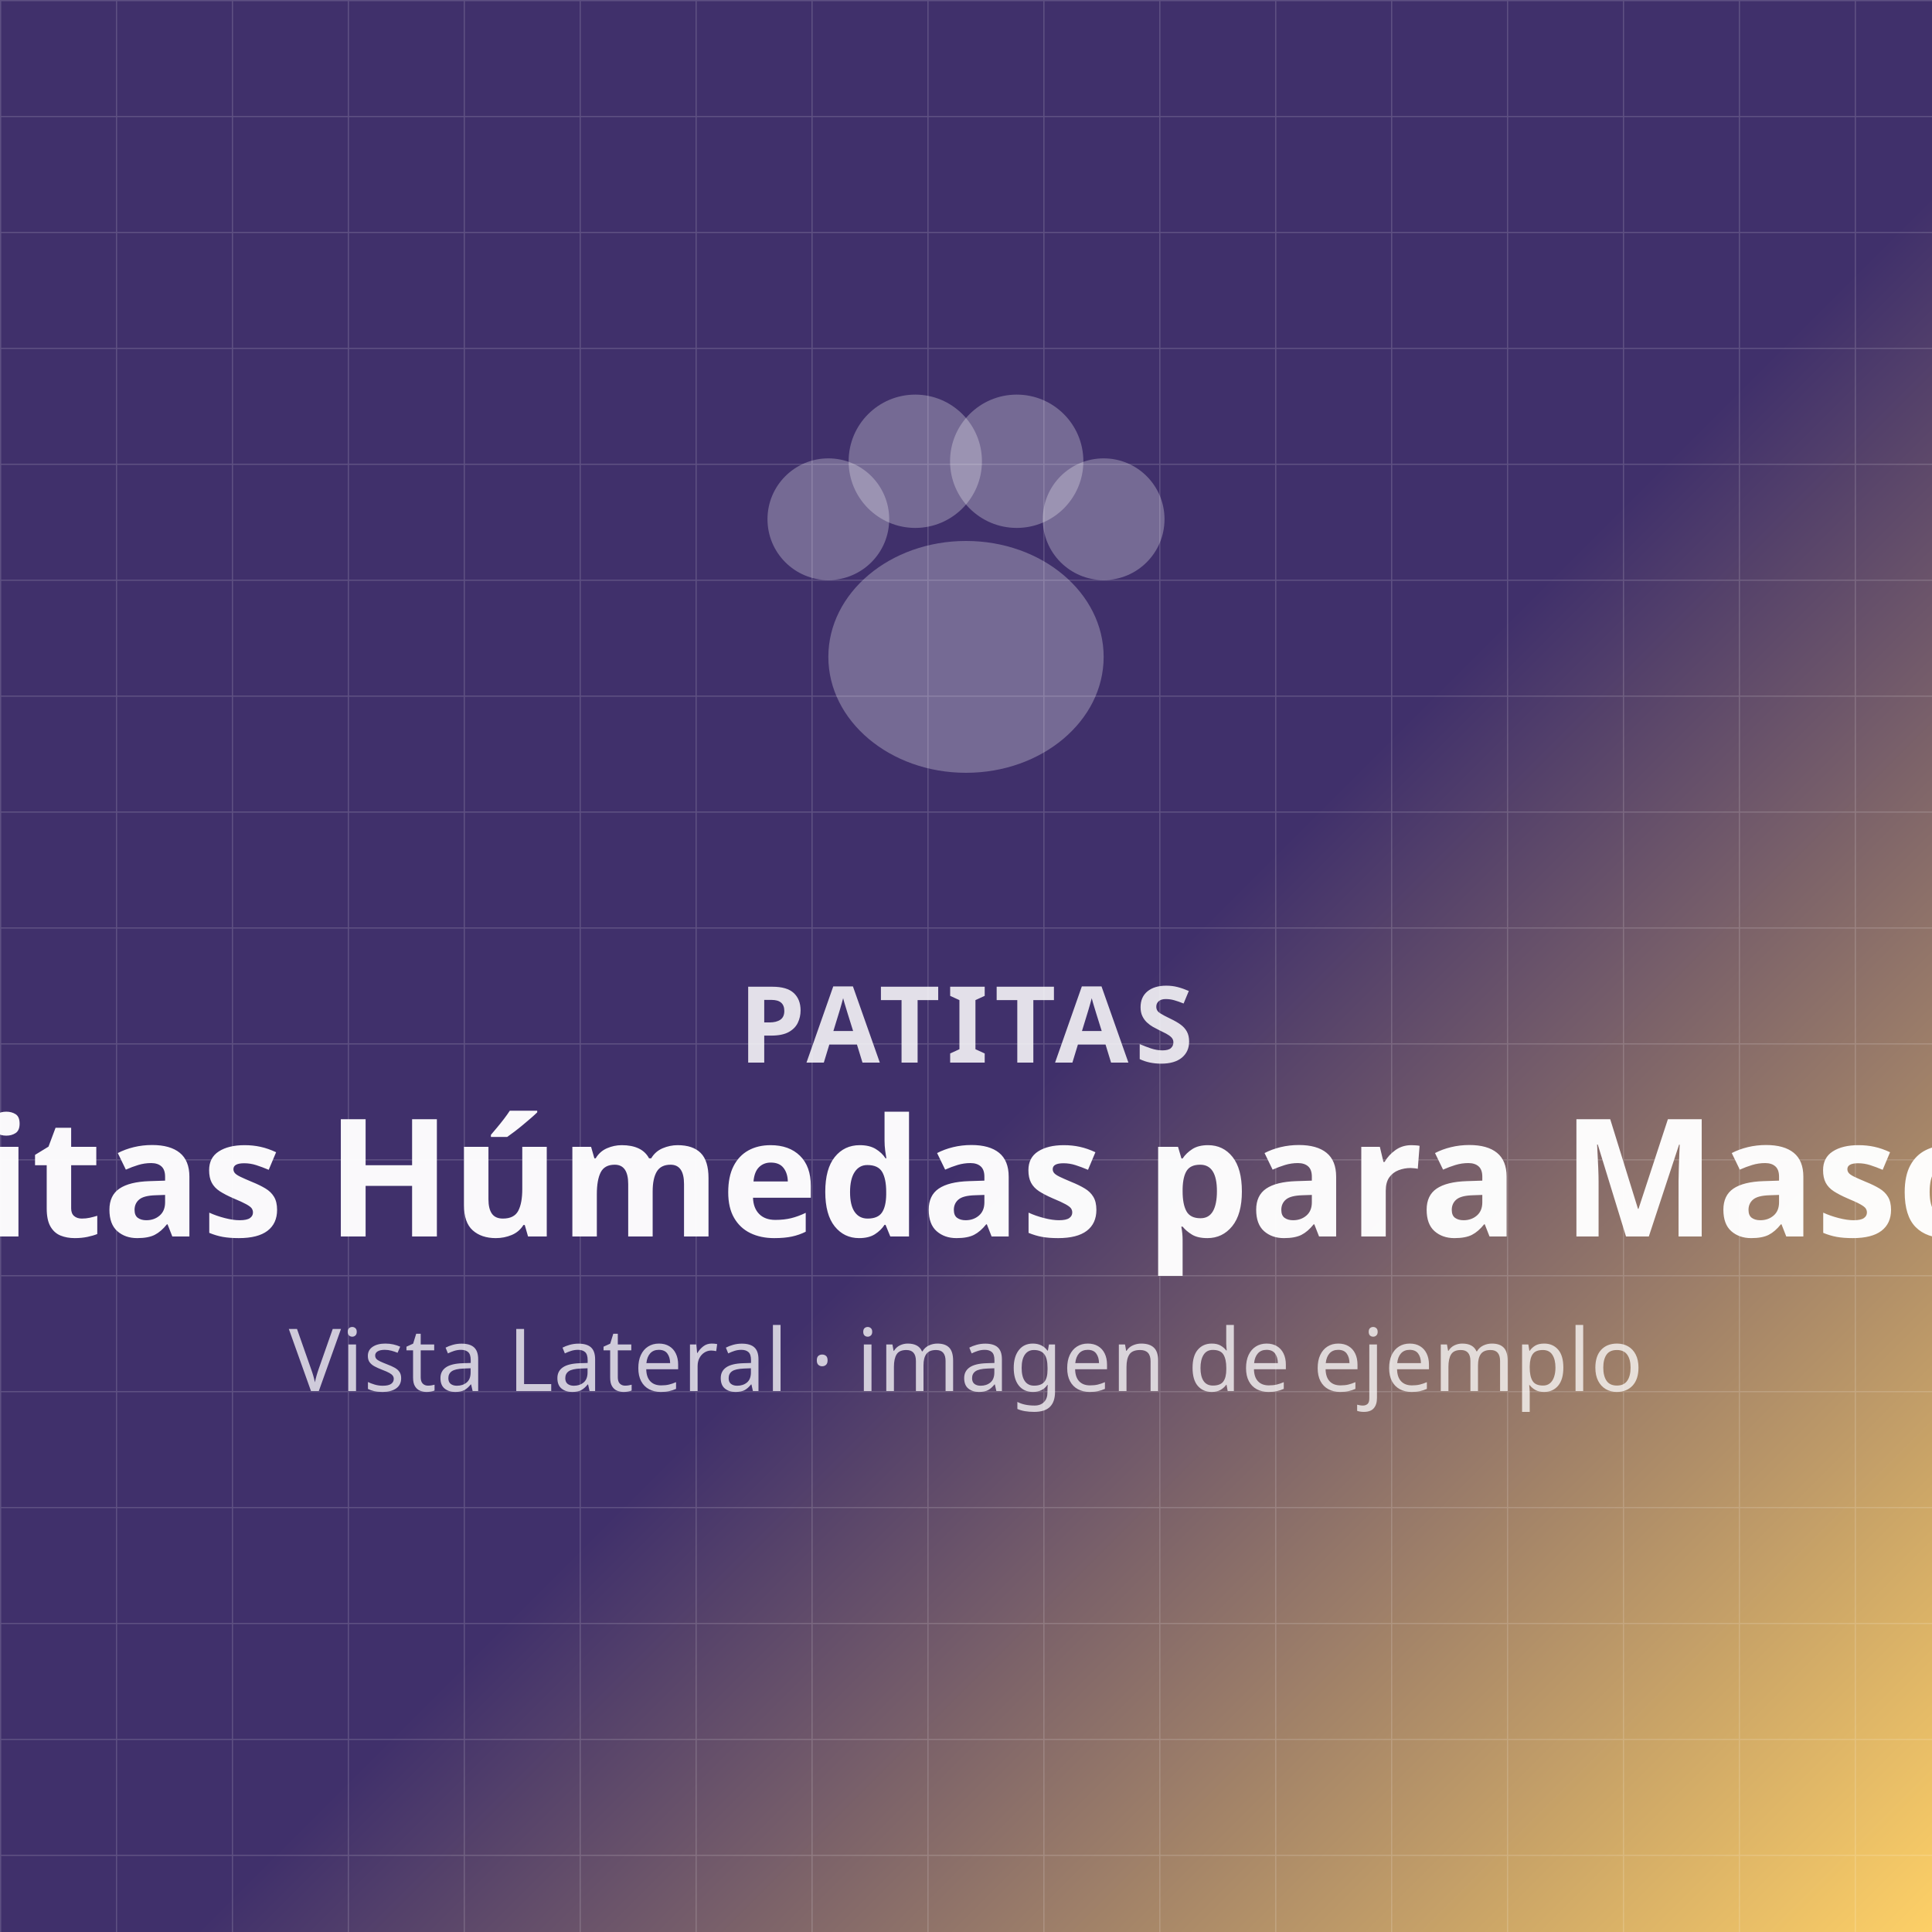
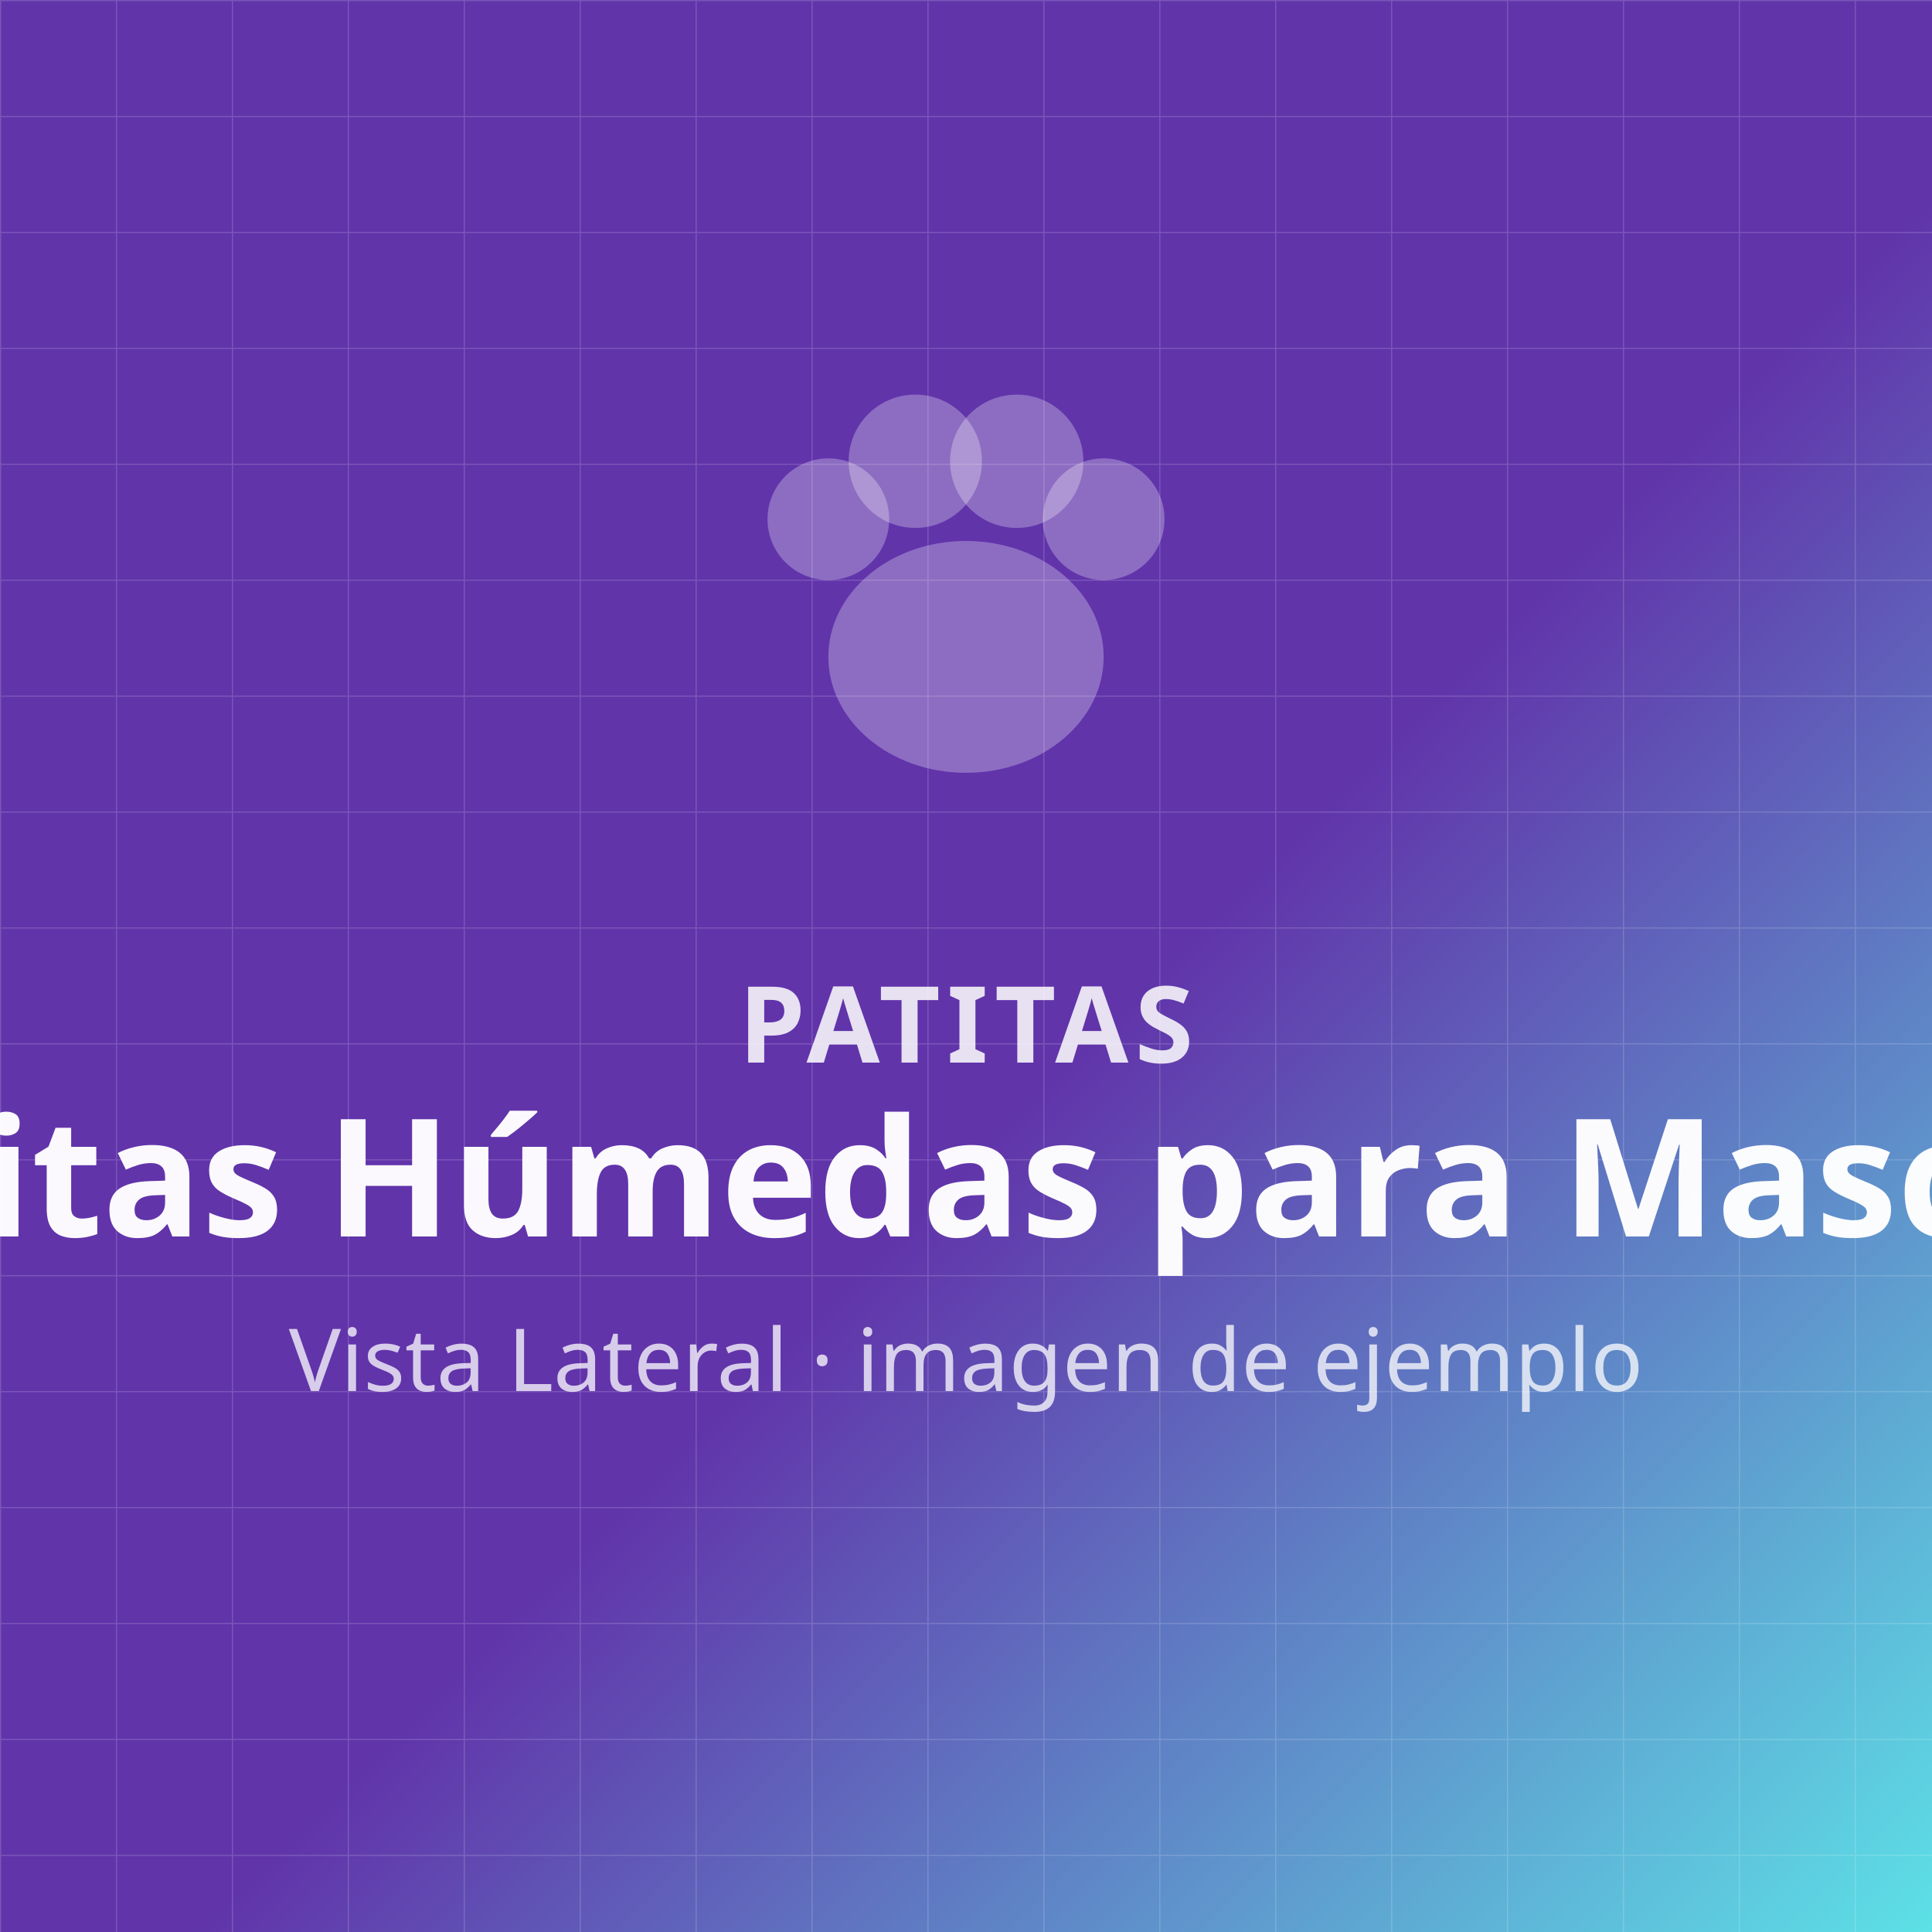
<svg xmlns="http://www.w3.org/2000/svg" width="1200" height="1200" viewBox="0 0 1200 1200" role="img" aria-label="Toallitas Húmedas para Mascotas">
  <defs>
    <linearGradient id="g" x1="0" y1="0" x2="1" y2="1">
-       <stop offset="0" stop-color="#40306B" />
-       <stop offset="0.55" stop-color="#40306B" />
-       <stop offset="1" stop-color="#FFD166" />
+       <stop offset="0" stop-color="#6134AA" />
+       <stop offset="0.55" stop-color="#6134AA" />
+       <stop offset="1" stop-color="#5DE2E7" />
    </linearGradient>
    <pattern id="grid" width="72" height="72" patternUnits="userSpaceOnUse">
      <path d="M 72 0 L 0 0 0 72" fill="none" stroke="rgba(255,255,255,0.16)" stroke-width="1.5" />
    </pattern>
  </defs>
  <rect width="1200" height="1200" fill="url(#g)" />
  <rect width="1200" height="1200" fill="url(#grid)" />
  <circle cx="514.5" cy="322.5" r="37.8" fill="rgba(255,255,255,0.28)" />
  <circle cx="568.5" cy="286.5" r="41.4" fill="rgba(255,255,255,0.28)" />
  <circle cx="631.5" cy="286.5" r="41.4" fill="rgba(255,255,255,0.28)" />
  <circle cx="685.5" cy="322.5" r="37.8" fill="rgba(255,255,255,0.28)" />
  <ellipse cx="600" cy="408" rx="85.5" ry="72" fill="rgba(255,255,255,0.28)" />
  <text x="600" y="660" text-anchor="middle" font-family="Fredoka, Nunito, system-ui, sans-serif" font-size="66" font-weight="700" letter-spacing="4" fill="rgba(255,255,255,0.85)">PATITAS</text>
  <text x="600" y="768" text-anchor="middle" font-family="Fredoka, Nunito, system-ui, sans-serif" font-size="102" font-weight="800" fill="rgba(255,255,255,0.97)">Toallitas Húmedas para Mascotas</text>
  <text x="600" y="864" text-anchor="middle" font-family="Fredoka, Nunito, system-ui, sans-serif" font-size="54" font-weight="500" fill="rgba(255,255,255,0.75)">Vista Lateral · imagen de ejemplo</text>
</svg>
